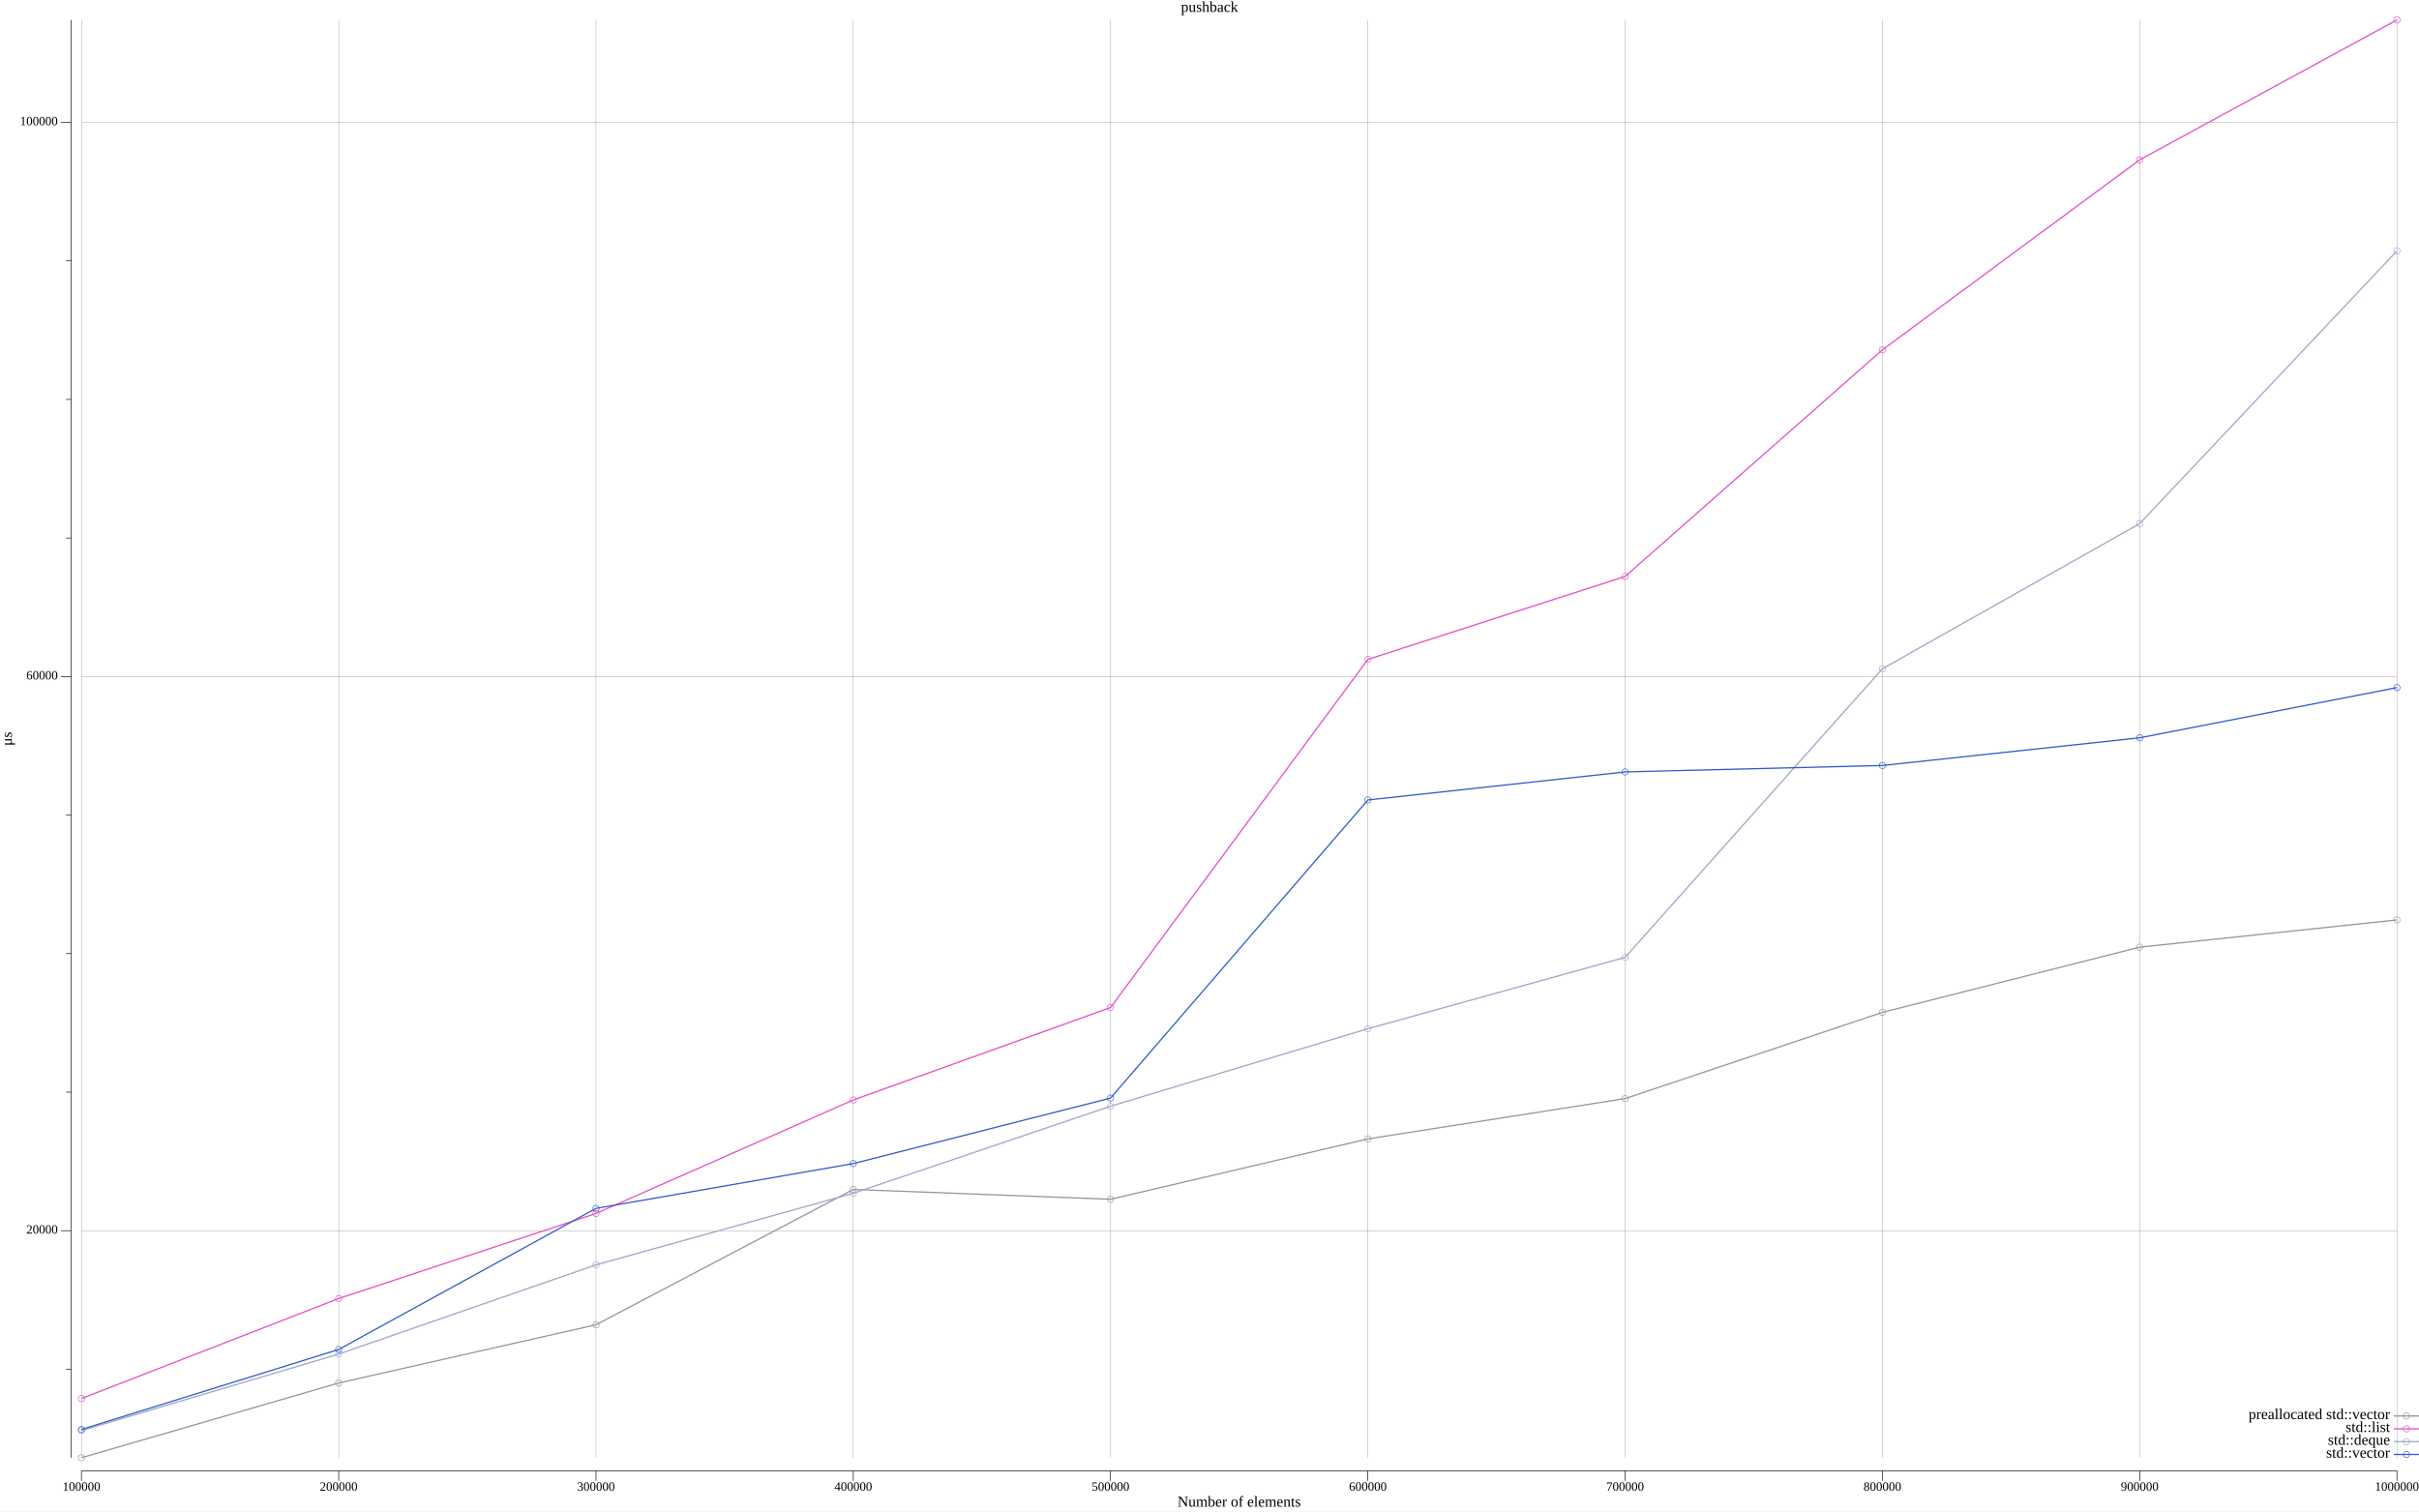
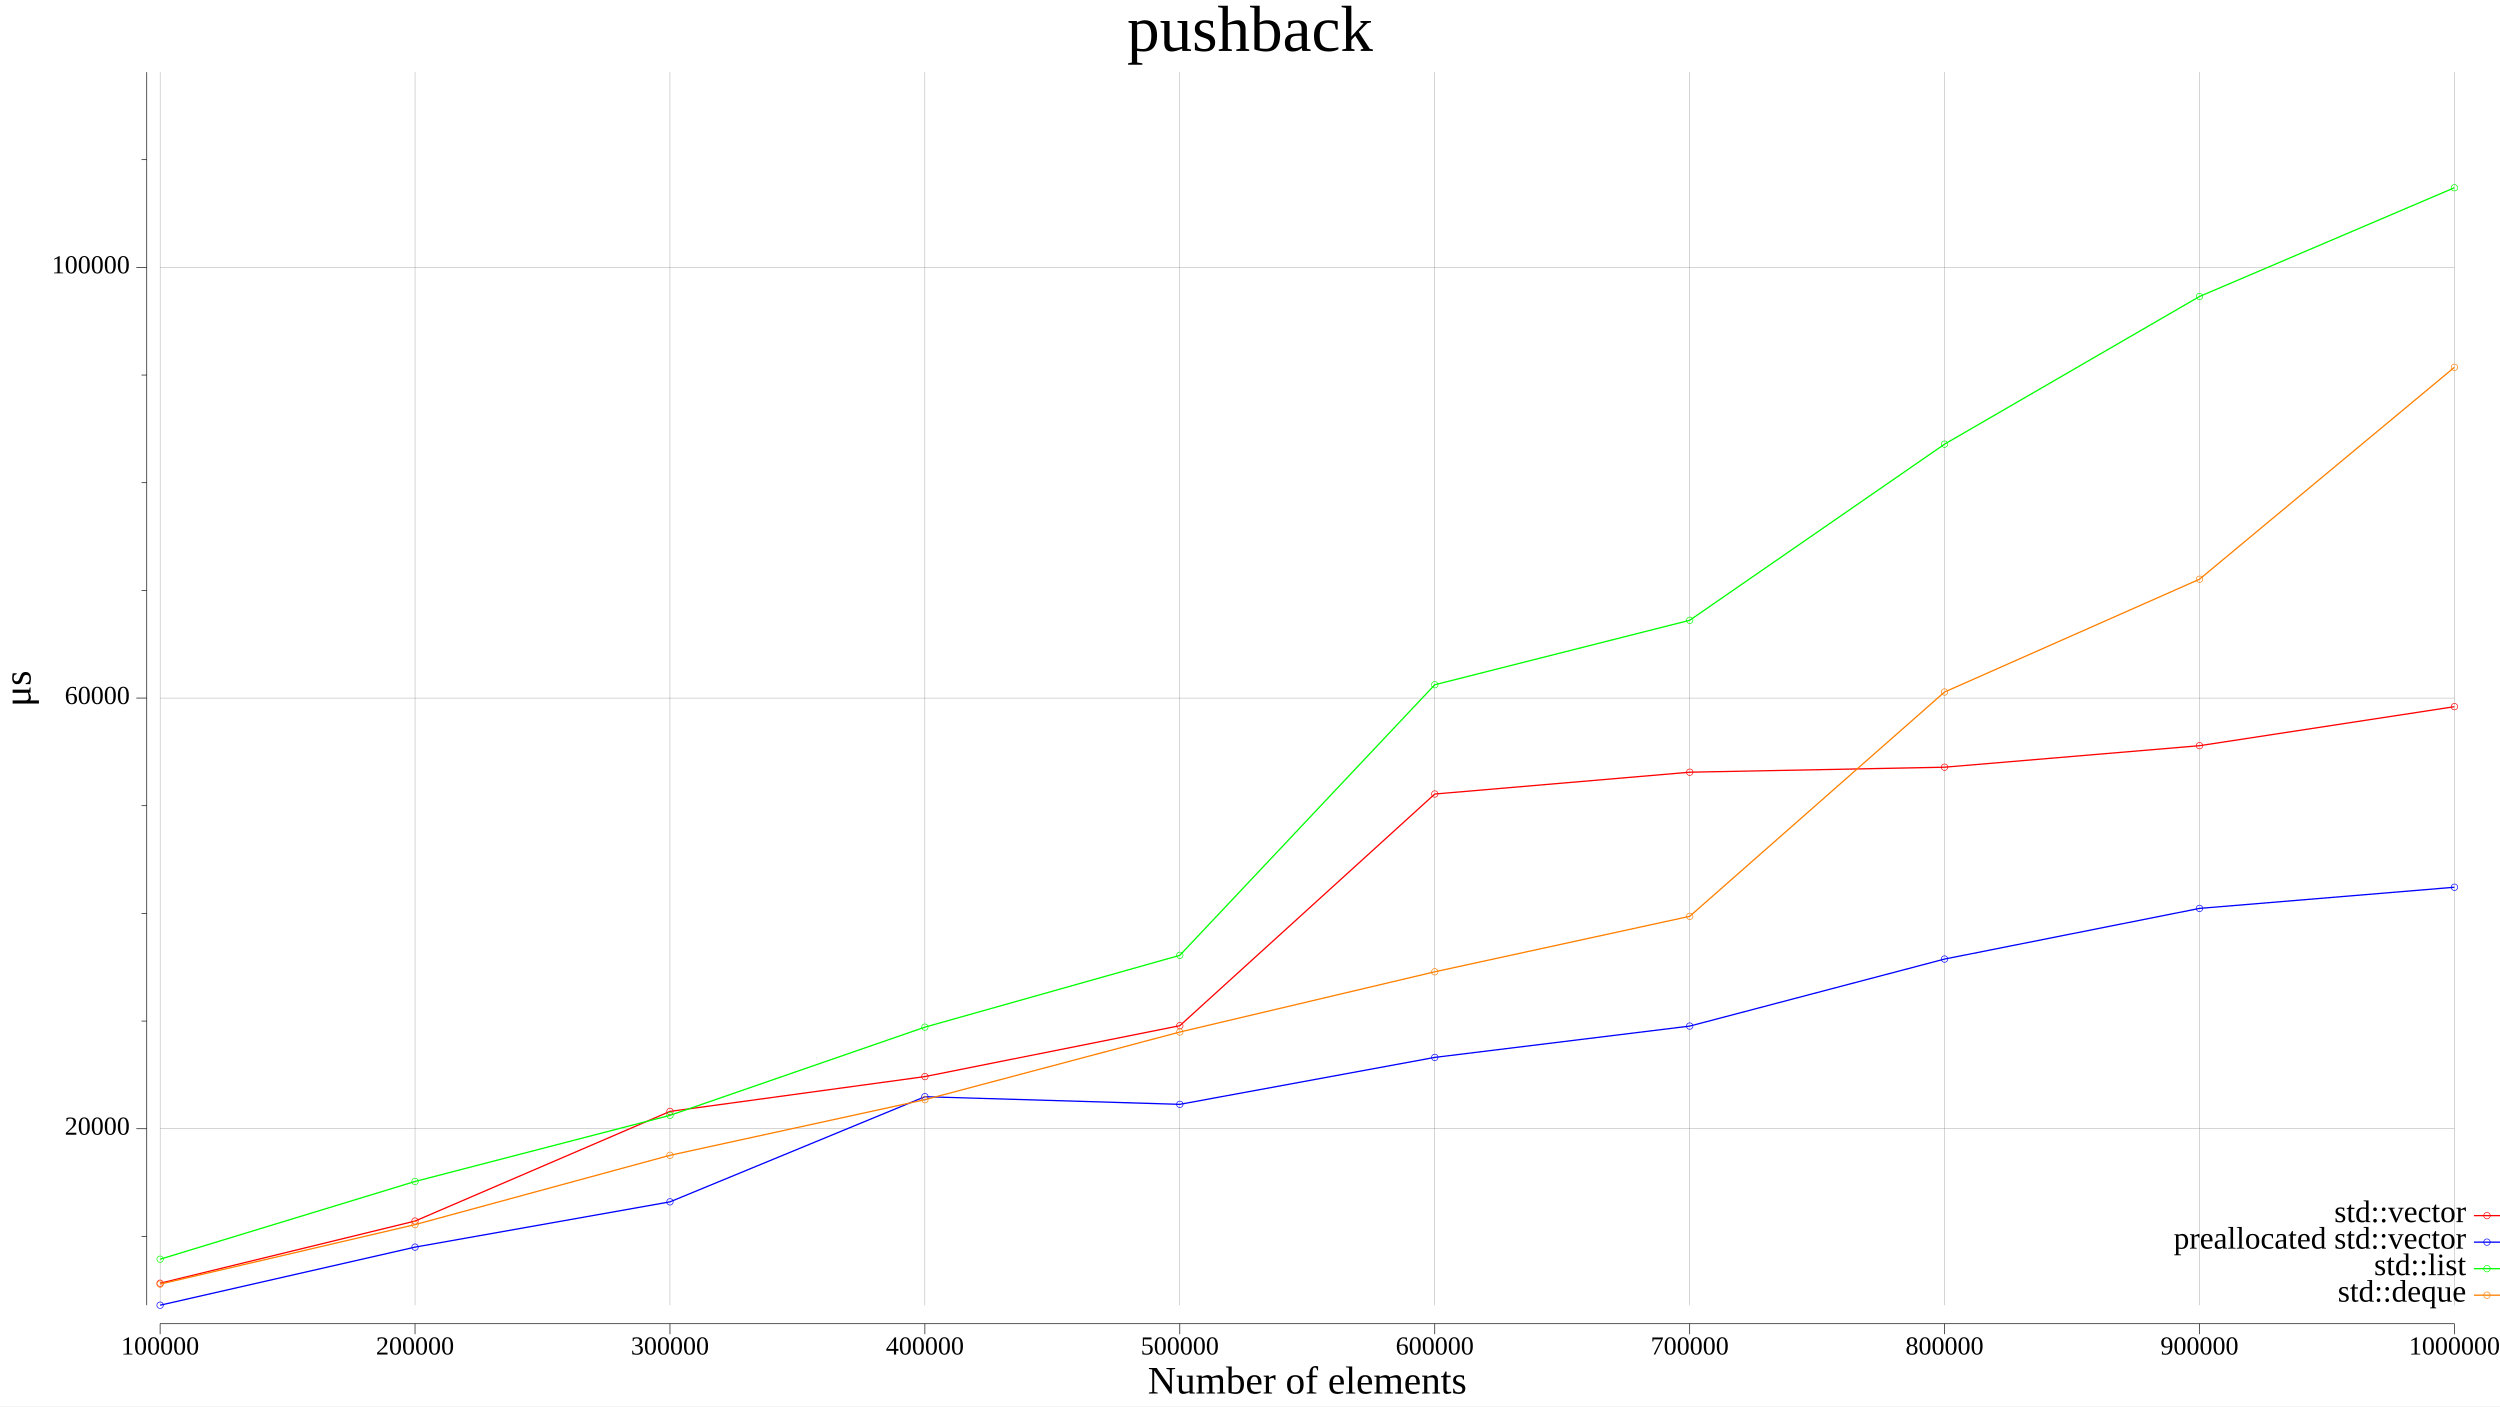
- <svg xmlns="http://www.w3.org/2000/svg" width="1920pt" height="1200pt" viewBox="0 0 1920 1200">
-   <g transform="scale(1, -1) translate(0, -1200)">
-     <path d="M0,0L1920,0L1920,1200L0,1200Z" style="fill:#FFFFFF" />
-     <text x="937.34" y="-1190.6" transform="scale(1, -1)" style="font-family:Liberation Serif;font-variant:normal;font-weight:normal;font-style:normal;font-size:12px">pushback</text>
-     <text x="934.58" y="-3.902" transform="scale(1, -1)" style="font-family:Liberation Serif;font-variant:normal;font-weight:normal;font-style:normal;font-size:12px">Number of elements</text>
-     <text x="49.635" y="-16.541" transform="scale(1, -1)" style="font-family:Liberation Serif;font-variant:normal;font-weight:normal;font-style:normal;font-size:10px">100000</text>
-     <text x="253.84" y="-16.541" transform="scale(1, -1)" style="font-family:Liberation Serif;font-variant:normal;font-weight:normal;font-style:normal;font-size:10px">200000</text>
-     <text x="458.05" y="-16.541" transform="scale(1, -1)" style="font-family:Liberation Serif;font-variant:normal;font-weight:normal;font-style:normal;font-size:10px">300000</text>
-     <text x="662.26" y="-16.541" transform="scale(1, -1)" style="font-family:Liberation Serif;font-variant:normal;font-weight:normal;font-style:normal;font-size:10px">400000</text>
-     <text x="866.46" y="-16.541" transform="scale(1, -1)" style="font-family:Liberation Serif;font-variant:normal;font-weight:normal;font-style:normal;font-size:10px">500000</text>
-     <text x="1070.7" y="-16.541" transform="scale(1, -1)" style="font-family:Liberation Serif;font-variant:normal;font-weight:normal;font-style:normal;font-size:10px">600000</text>
-     <text x="1274.9" y="-16.541" transform="scale(1, -1)" style="font-family:Liberation Serif;font-variant:normal;font-weight:normal;font-style:normal;font-size:10px">700000</text>
-     <text x="1479.1" y="-16.541" transform="scale(1, -1)" style="font-family:Liberation Serif;font-variant:normal;font-weight:normal;font-style:normal;font-size:10px">800000</text>
-     <text x="1683.3" y="-16.541" transform="scale(1, -1)" style="font-family:Liberation Serif;font-variant:normal;font-weight:normal;font-style:normal;font-size:10px">900000</text>
-     <text x="1885" y="-16.541" transform="scale(1, -1)" style="font-family:Liberation Serif;font-variant:normal;font-weight:normal;font-style:normal;font-size:10px">1000000</text>
-     <path d="M64.635,24.363L64.635,32.363" style="fill:none;stroke:#000000;stroke-width:0.5" />
-     <path d="M268.84,24.363L268.84,32.363" style="fill:none;stroke:#000000;stroke-width:0.5" />
-     <path d="M473.05,24.363L473.05,32.363" style="fill:none;stroke:#000000;stroke-width:0.5" />
-     <path d="M677.26,24.363L677.26,32.363" style="fill:none;stroke:#000000;stroke-width:0.5" />
-     <path d="M881.46,24.363L881.46,32.363" style="fill:none;stroke:#000000;stroke-width:0.5" />
-     <path d="M1085.7,24.363L1085.7,32.363" style="fill:none;stroke:#000000;stroke-width:0.5" />
-     <path d="M1289.9,24.363L1289.9,32.363" style="fill:none;stroke:#000000;stroke-width:0.5" />
-     <path d="M1494.1,24.363L1494.1,32.363" style="fill:none;stroke:#000000;stroke-width:0.5" />
-     <path d="M1698.3,24.363L1698.3,32.363" style="fill:none;stroke:#000000;stroke-width:0.5" />
-     <path d="M1902.5,24.363L1902.5,32.363" style="fill:none;stroke:#000000;stroke-width:0.5" />
-     <path d="M64.635,32.363L1902.5,32.363" style="fill:none;stroke:#000000;stroke-width:0.5" />
+ <svg xmlns="http://www.w3.org/2000/svg" width="1920pt" height="1080pt" viewBox="0 0 1920 1080">
+   <g transform="scale(1, -1) translate(0, -1080)">
+     <path d="M0,0L1920,0L1920,1080L0,1080Z" style="fill:#FFFFFF" />
+     <text x="865.58" y="-1040.9" transform="scale(1, -1)" style="font-family:Liberation Serif;font-variant:normal;font-weight:normal;font-style:normal;font-size:50px">pushback</text>
+     <text x="881.52" y="-9.756" transform="scale(1, -1)" style="font-family:Liberation Serif;font-variant:normal;font-weight:normal;font-style:normal;font-size:30px">Number of elements</text>
+     <text x="92.962" y="-39.727" transform="scale(1, -1)" style="font-family:Liberation Serif;font-variant:normal;font-weight:normal;font-style:normal;font-size:20px">100000</text>
+     <text x="288.74" y="-39.727" transform="scale(1, -1)" style="font-family:Liberation Serif;font-variant:normal;font-weight:normal;font-style:normal;font-size:20px">200000</text>
+     <text x="484.53" y="-39.727" transform="scale(1, -1)" style="font-family:Liberation Serif;font-variant:normal;font-weight:normal;font-style:normal;font-size:20px">300000</text>
+     <text x="680.31" y="-39.727" transform="scale(1, -1)" style="font-family:Liberation Serif;font-variant:normal;font-weight:normal;font-style:normal;font-size:20px">400000</text>
+     <text x="876.09" y="-39.727" transform="scale(1, -1)" style="font-family:Liberation Serif;font-variant:normal;font-weight:normal;font-style:normal;font-size:20px">500000</text>
+     <text x="1071.9" y="-39.727" transform="scale(1, -1)" style="font-family:Liberation Serif;font-variant:normal;font-weight:normal;font-style:normal;font-size:20px">600000</text>
+     <text x="1267.7" y="-39.727" transform="scale(1, -1)" style="font-family:Liberation Serif;font-variant:normal;font-weight:normal;font-style:normal;font-size:20px">700000</text>
+     <text x="1463.4" y="-39.727" transform="scale(1, -1)" style="font-family:Liberation Serif;font-variant:normal;font-weight:normal;font-style:normal;font-size:20px">800000</text>
+     <text x="1659.2" y="-39.727" transform="scale(1, -1)" style="font-family:Liberation Serif;font-variant:normal;font-weight:normal;font-style:normal;font-size:20px">900000</text>
+     <text x="1850" y="-39.727" transform="scale(1, -1)" style="font-family:Liberation Serif;font-variant:normal;font-weight:normal;font-style:normal;font-size:20px">1000000</text>
+     <path d="M122.96,55.371L122.96,63.371" style="fill:none;stroke:#000000;stroke-width:0.5" />
+     <path d="M318.74,55.371L318.74,63.371" style="fill:none;stroke:#000000;stroke-width:0.5" />
+     <path d="M514.53,55.371L514.53,63.371" style="fill:none;stroke:#000000;stroke-width:0.5" />
+     <path d="M710.31,55.371L710.31,63.371" style="fill:none;stroke:#000000;stroke-width:0.5" />
+     <path d="M906.09,55.371L906.09,63.371" style="fill:none;stroke:#000000;stroke-width:0.5" />
+     <path d="M1101.9,55.371L1101.9,63.371" style="fill:none;stroke:#000000;stroke-width:0.5" />
+     <path d="M1297.7,55.371L1297.7,63.371" style="fill:none;stroke:#000000;stroke-width:0.5" />
+     <path d="M1493.4,55.371L1493.4,63.371" style="fill:none;stroke:#000000;stroke-width:0.5" />
+     <path d="M1689.2,55.371L1689.2,63.371" style="fill:none;stroke:#000000;stroke-width:0.5" />
+     <path d="M1885,55.371L1885,63.371" style="fill:none;stroke:#000000;stroke-width:0.5" />
+     <path d="M122.96,63.371L1885,63.371" style="fill:none;stroke:#000000;stroke-width:0.5" />
    <g transform="rotate(90)">
-       <text x="607.91" y="9.387" transform="scale(1, -1)" style="font-family:Liberation Serif;font-variant:normal;font-weight:normal;font-style:normal;font-size:12px">μs</text>
+       <text x="537.24" y="23.467" transform="scale(1, -1)" style="font-family:Liberation Serif;font-variant:normal;font-weight:normal;font-style:normal;font-size:30px">μs</text>
    </g>
-     <text x="20.885" y="-220.67" transform="scale(1, -1)" style="font-family:Liberation Serif;font-variant:normal;font-weight:normal;font-style:normal;font-size:10px">20000</text>
-     <text x="20.885" y="-660.62" transform="scale(1, -1)" style="font-family:Liberation Serif;font-variant:normal;font-weight:normal;font-style:normal;font-size:10px">60000</text>
-     <text x="15.885" y="-1100.6" transform="scale(1, -1)" style="font-family:Liberation Serif;font-variant:normal;font-weight:normal;font-style:normal;font-size:10px">100000</text>
-     <path d="M48.385,222.96L56.385,222.96" style="fill:none;stroke:#000000;stroke-width:0.5" />
-     <path d="M48.385,662.9L56.385,662.9" style="fill:none;stroke:#000000;stroke-width:0.5" />
-     <path d="M48.385,1102.9L56.385,1102.9" style="fill:none;stroke:#000000;stroke-width:0.5" />
-     <path d="M52.385,112.97L56.385,112.97" style="fill:none;stroke:#000000;stroke-width:0.5" />
-     <path d="M52.385,332.94L56.385,332.94" style="fill:none;stroke:#000000;stroke-width:0.5" />
-     <path d="M52.385,442.93L56.385,442.93" style="fill:none;stroke:#000000;stroke-width:0.5" />
-     <path d="M52.385,552.92L56.385,552.92" style="fill:none;stroke:#000000;stroke-width:0.5" />
-     <path d="M52.385,772.89L56.385,772.89" style="fill:none;stroke:#000000;stroke-width:0.5" />
-     <path d="M52.385,882.88L56.385,882.88" style="fill:none;stroke:#000000;stroke-width:0.5" />
-     <path d="M52.385,992.87L56.385,992.87" style="fill:none;stroke:#000000;stroke-width:0.5" />
-     <path d="M56.385,42.709L56.385,1184.2" style="fill:none;stroke:#000000;stroke-width:0.5" />
-     <path d="M64.635,42.709L64.635,1184.2" style="fill:none;stroke:#808080;stroke-width:0.25" />
-     <path d="M268.84,42.709L268.84,1184.2" style="fill:none;stroke:#808080;stroke-width:0.25" />
-     <path d="M473.05,42.709L473.05,1184.2" style="fill:none;stroke:#808080;stroke-width:0.25" />
-     <path d="M677.26,42.709L677.26,1184.2" style="fill:none;stroke:#808080;stroke-width:0.25" />
-     <path d="M881.46,42.709L881.46,1184.2" style="fill:none;stroke:#808080;stroke-width:0.25" />
-     <path d="M1085.7,42.709L1085.7,1184.2" style="fill:none;stroke:#808080;stroke-width:0.25" />
-     <path d="M1289.9,42.709L1289.9,1184.2" style="fill:none;stroke:#808080;stroke-width:0.25" />
-     <path d="M1494.1,42.709L1494.1,1184.2" style="fill:none;stroke:#808080;stroke-width:0.25" />
-     <path d="M1698.3,42.709L1698.3,1184.2" style="fill:none;stroke:#808080;stroke-width:0.25" />
-     <path d="M1902.5,42.709L1902.5,1184.2" style="fill:none;stroke:#808080;stroke-width:0.25" />
-     <path d="M64.635,222.96L1902.5,222.96" style="fill:none;stroke:#808080;stroke-width:0.25" />
-     <path d="M64.635,662.9L1902.5,662.9" style="fill:none;stroke:#808080;stroke-width:0.25" />
-     <path d="M64.635,1102.9L1902.5,1102.9" style="fill:none;stroke:#808080;stroke-width:0.25" />
-     <path d="M64.635,42.709L268.84,102.04L473.05,148.27L677.26,255.69L881.46,247.89L1085.7,295.83L1289.9,327.83L1494.1,396.28L1698.3,448.04L1902.5,469.67" style="fill:none;stroke:#9F90A3" />
-     <path d="M67.135,42.709A2.5,2.5 0 1 1 62.135,42.709A2.5,2.5 0 1 1 67.135,42.709Z" style="fill:none;stroke:#9F90A3;stroke-width:0.5" />
-     <path d="M271.34,102.04A2.5,2.5 0 1 1 266.34,102.04A2.5,2.5 0 1 1 271.34,102.04Z" style="fill:none;stroke:#9F90A3;stroke-width:0.5" />
-     <path d="M475.55,148.27A2.5,2.5 0 1 1 470.55,148.27A2.5,2.5 0 1 1 475.55,148.27Z" style="fill:none;stroke:#9F90A3;stroke-width:0.5" />
-     <path d="M679.76,255.69A2.5,2.5 0 1 1 674.76,255.69A2.5,2.5 0 1 1 679.76,255.69Z" style="fill:none;stroke:#9F90A3;stroke-width:0.5" />
-     <path d="M883.96,247.89A2.5,2.5 0 1 1 878.96,247.89A2.5,2.5 0 1 1 883.96,247.89Z" style="fill:none;stroke:#9F90A3;stroke-width:0.5" />
-     <path d="M1088.2,295.83A2.5,2.5 0 1 1 1083.2,295.83A2.5,2.5 0 1 1 1088.2,295.83Z" style="fill:none;stroke:#9F90A3;stroke-width:0.5" />
-     <path d="M1292.4,327.83A2.5,2.5 0 1 1 1287.4,327.83A2.5,2.5 0 1 1 1292.4,327.83Z" style="fill:none;stroke:#9F90A3;stroke-width:0.5" />
-     <path d="M1496.6,396.28A2.5,2.5 0 1 1 1491.6,396.28A2.5,2.5 0 1 1 1496.6,396.28Z" style="fill:none;stroke:#9F90A3;stroke-width:0.5" />
-     <path d="M1700.8,448.04A2.5,2.5 0 1 1 1695.8,448.04A2.5,2.5 0 1 1 1700.8,448.04Z" style="fill:none;stroke:#9F90A3;stroke-width:0.5" />
-     <path d="M1905,469.67A2.5,2.5 0 1 1 1900,469.67A2.5,2.5 0 1 1 1905,469.67Z" style="fill:none;stroke:#9F90A3;stroke-width:0.5" />
-     <path d="M64.635,89.685L268.84,169.1L473.05,236.64L677.26,326.74L881.46,400.1L1085.7,676.51L1289.9,742.36L1494.1,922.27L1698.3,1073.1L1902.5,1184.2" style="fill:none;stroke:#E250C4" />
-     <path d="M67.135,89.685A2.5,2.5 0 1 1 62.135,89.685A2.5,2.5 0 1 1 67.135,89.685Z" style="fill:none;stroke:#E250C4;stroke-width:0.5" />
-     <path d="M271.34,169.1A2.5,2.5 0 1 1 266.34,169.1A2.5,2.5 0 1 1 271.34,169.1Z" style="fill:none;stroke:#E250C4;stroke-width:0.5" />
-     <path d="M475.55,236.64A2.5,2.5 0 1 1 470.55,236.64A2.5,2.5 0 1 1 475.55,236.64Z" style="fill:none;stroke:#E250C4;stroke-width:0.5" />
-     <path d="M679.76,326.74A2.5,2.5 0 1 1 674.76,326.74A2.5,2.5 0 1 1 679.76,326.74Z" style="fill:none;stroke:#E250C4;stroke-width:0.5" />
-     <path d="M883.96,400.1A2.5,2.5 0 1 1 878.96,400.1A2.5,2.5 0 1 1 883.96,400.1Z" style="fill:none;stroke:#E250C4;stroke-width:0.5" />
-     <path d="M1088.2,676.51A2.5,2.5 0 1 1 1083.2,676.51A2.5,2.5 0 1 1 1088.2,676.51Z" style="fill:none;stroke:#E250C4;stroke-width:0.5" />
-     <path d="M1292.4,742.36A2.5,2.5 0 1 1 1287.4,742.36A2.5,2.5 0 1 1 1292.4,742.36Z" style="fill:none;stroke:#E250C4;stroke-width:0.5" />
-     <path d="M1496.6,922.27A2.5,2.5 0 1 1 1491.6,922.27A2.5,2.5 0 1 1 1496.6,922.27Z" style="fill:none;stroke:#E250C4;stroke-width:0.5" />
-     <path d="M1700.8,1073.1A2.5,2.5 0 1 1 1695.8,1073.1A2.5,2.5 0 1 1 1700.8,1073.1Z" style="fill:none;stroke:#E250C4;stroke-width:0.5" />
-     <path d="M1905,1184.2A2.5,2.5 0 1 1 1900,1184.2A2.5,2.5 0 1 1 1905,1184.2Z" style="fill:none;stroke:#E250C4;stroke-width:0.5" />
-     <path d="M64.635,64.222L268.84,125.03L473.05,195.83L677.26,252.65L881.46,321.77L1085.7,383.3L1289.9,439.97L1494.1,669.07L1698.3,784.29L1902.5,1000.8" style="fill:none;stroke:#9DA7C6" />
-     <path d="M67.135,64.222A2.5,2.5 0 1 1 62.135,64.222A2.5,2.5 0 1 1 67.135,64.222Z" style="fill:none;stroke:#9DA7C6;stroke-width:0.5" />
-     <path d="M271.34,125.03A2.5,2.5 0 1 1 266.34,125.03A2.5,2.5 0 1 1 271.34,125.03Z" style="fill:none;stroke:#9DA7C6;stroke-width:0.5" />
-     <path d="M475.55,195.83A2.5,2.5 0 1 1 470.55,195.83A2.5,2.5 0 1 1 475.55,195.83Z" style="fill:none;stroke:#9DA7C6;stroke-width:0.5" />
-     <path d="M679.76,252.65A2.5,2.5 0 1 1 674.76,252.65A2.5,2.5 0 1 1 679.76,252.65Z" style="fill:none;stroke:#9DA7C6;stroke-width:0.5" />
-     <path d="M883.96,321.77A2.5,2.5 0 1 1 878.96,321.77A2.5,2.5 0 1 1 883.96,321.77Z" style="fill:none;stroke:#9DA7C6;stroke-width:0.5" />
-     <path d="M1088.2,383.3A2.5,2.5 0 1 1 1083.2,383.3A2.5,2.5 0 1 1 1088.2,383.3Z" style="fill:none;stroke:#9DA7C6;stroke-width:0.5" />
-     <path d="M1292.4,439.97A2.5,2.5 0 1 1 1287.4,439.97A2.5,2.5 0 1 1 1292.4,439.97Z" style="fill:none;stroke:#9DA7C6;stroke-width:0.5" />
-     <path d="M1496.6,669.07A2.5,2.5 0 1 1 1491.6,669.07A2.5,2.5 0 1 1 1496.6,669.07Z" style="fill:none;stroke:#9DA7C6;stroke-width:0.5" />
-     <path d="M1700.8,784.29A2.5,2.5 0 1 1 1695.8,784.29A2.5,2.5 0 1 1 1700.8,784.29Z" style="fill:none;stroke:#9DA7C6;stroke-width:0.5" />
-     <path d="M1905,1000.8A2.5,2.5 0 1 1 1900,1000.8A2.5,2.5 0 1 1 1905,1000.8Z" style="fill:none;stroke:#9DA7C6;stroke-width:0.5" />
-     <path d="M64.635,65.146L268.84,128.65L473.05,240.66L677.26,276.23L881.46,328.22L1085.7,564.9L1289.9,587.17L1494.1,592.28L1698.3,614.25L1902.5,654.12" style="fill:none;stroke:#305DC5" />
-     <path d="M67.135,65.146A2.5,2.5 0 1 1 62.135,65.146A2.5,2.5 0 1 1 67.135,65.146Z" style="fill:none;stroke:#305DC5;stroke-width:0.5" />
-     <path d="M271.34,128.65A2.5,2.5 0 1 1 266.34,128.65A2.5,2.5 0 1 1 271.34,128.65Z" style="fill:none;stroke:#305DC5;stroke-width:0.5" />
-     <path d="M475.55,240.66A2.5,2.5 0 1 1 470.55,240.66A2.5,2.5 0 1 1 475.55,240.66Z" style="fill:none;stroke:#305DC5;stroke-width:0.5" />
-     <path d="M679.76,276.23A2.5,2.5 0 1 1 674.76,276.23A2.5,2.5 0 1 1 679.76,276.23Z" style="fill:none;stroke:#305DC5;stroke-width:0.5" />
-     <path d="M883.96,328.22A2.5,2.5 0 1 1 878.96,328.22A2.5,2.5 0 1 1 883.96,328.22Z" style="fill:none;stroke:#305DC5;stroke-width:0.5" />
-     <path d="M1088.2,564.9A2.5,2.5 0 1 1 1083.2,564.9A2.5,2.5 0 1 1 1088.2,564.9Z" style="fill:none;stroke:#305DC5;stroke-width:0.5" />
-     <path d="M1292.4,587.17A2.5,2.5 0 1 1 1287.4,587.17A2.5,2.5 0 1 1 1292.4,587.17Z" style="fill:none;stroke:#305DC5;stroke-width:0.5" />
-     <path d="M1496.6,592.28A2.5,2.5 0 1 1 1491.6,592.28A2.5,2.5 0 1 1 1496.6,592.28Z" style="fill:none;stroke:#305DC5;stroke-width:0.5" />
-     <path d="M1700.8,614.25A2.5,2.5 0 1 1 1695.8,614.25A2.5,2.5 0 1 1 1700.8,614.25Z" style="fill:none;stroke:#305DC5;stroke-width:0.5" />
-     <path d="M1905,654.12A2.5,2.5 0 1 1 1900,654.12A2.5,2.5 0 1 1 1905,654.12Z" style="fill:none;stroke:#305DC5;stroke-width:0.5" />
-     <path d="M1900,75.852L1920,75.852" style="fill:none;stroke:#9F90A3" />
-     <path d="M1912.5,75.852A2.5,2.5 0 1 1 1907.5,75.852A2.5,2.5 0 1 1 1912.5,75.852Z" style="fill:none;stroke:#9F90A3;stroke-width:0.5" />
-     <text x="1784.7" y="-73.364" transform="scale(1, -1)" style="font-family:Liberation Serif;font-variant:normal;font-weight:normal;font-style:normal;font-size:12px">preallocated std::vector</text>
-     <path d="M1900,65.668L1920,65.668" style="fill:none;stroke:#E250C4" />
-     <path d="M1912.5,65.668A2.5,2.5 0 1 1 1907.5,65.668A2.5,2.5 0 1 1 1912.5,65.668Z" style="fill:none;stroke:#E250C4;stroke-width:0.5" />
-     <text x="1861.7" y="-63.181" transform="scale(1, -1)" style="font-family:Liberation Serif;font-variant:normal;font-weight:normal;font-style:normal;font-size:12px">std::list</text>
-     <path d="M1900,55.484L1920,55.484" style="fill:none;stroke:#9DA7C6" />
-     <path d="M1912.5,55.484A2.5,2.5 0 1 1 1907.5,55.484A2.5,2.5 0 1 1 1912.5,55.484Z" style="fill:none;stroke:#9DA7C6;stroke-width:0.5" />
-     <text x="1847.7" y="-52.997" transform="scale(1, -1)" style="font-family:Liberation Serif;font-variant:normal;font-weight:normal;font-style:normal;font-size:12px">std::deque</text>
-     <path d="M1900,45.301L1920,45.301" style="fill:none;stroke:#305DC5" />
-     <path d="M1912.5,45.301A2.5,2.5 0 1 1 1907.5,45.301A2.5,2.5 0 1 1 1912.5,45.301Z" style="fill:none;stroke:#305DC5;stroke-width:0.5" />
-     <text x="1846.3" y="-42.813" transform="scale(1, -1)" style="font-family:Liberation Serif;font-variant:normal;font-weight:normal;font-style:normal;font-size:12px">std::vector</text>
+     <text x="49.712" y="-208.55" transform="scale(1, -1)" style="font-family:Liberation Serif;font-variant:normal;font-weight:normal;font-style:normal;font-size:20px">20000</text>
+     <text x="49.712" y="-539.32" transform="scale(1, -1)" style="font-family:Liberation Serif;font-variant:normal;font-weight:normal;font-style:normal;font-size:20px">60000</text>
+     <text x="39.712" y="-870.08" transform="scale(1, -1)" style="font-family:Liberation Serif;font-variant:normal;font-weight:normal;font-style:normal;font-size:20px">100000</text>
+     <path d="M104.71,213.12L112.71,213.12" style="fill:none;stroke:#000000;stroke-width:0.5" />
+     <path d="M104.71,543.89L112.71,543.89" style="fill:none;stroke:#000000;stroke-width:0.5" />
+     <path d="M104.71,874.65L112.71,874.65" style="fill:none;stroke:#000000;stroke-width:0.5" />
+     <path d="M108.71,130.43L112.71,130.43" style="fill:none;stroke:#000000;stroke-width:0.5" />
+     <path d="M108.71,295.82L112.71,295.82" style="fill:none;stroke:#000000;stroke-width:0.5" />
+     <path d="M108.71,378.51L112.71,378.51" style="fill:none;stroke:#000000;stroke-width:0.5" />
+     <path d="M108.71,461.2L112.71,461.2" style="fill:none;stroke:#000000;stroke-width:0.5" />
+     <path d="M108.71,626.58L112.71,626.58" style="fill:none;stroke:#000000;stroke-width:0.5" />
+     <path d="M108.71,709.27L112.71,709.27" style="fill:none;stroke:#000000;stroke-width:0.5" />
+     <path d="M108.71,791.96L112.71,791.96" style="fill:none;stroke:#000000;stroke-width:0.5" />
+     <path d="M108.71,957.35L112.71,957.35" style="fill:none;stroke:#000000;stroke-width:0.5" />
+     <path d="M112.71,77.61L112.71,1024.6" style="fill:none;stroke:#000000;stroke-width:0.5" />
+     <path d="M122.96,77.61L122.96,1024.6" style="fill:none;stroke:#808080;stroke-width:0.25" />
+     <path d="M318.74,77.61L318.74,1024.6" style="fill:none;stroke:#808080;stroke-width:0.25" />
+     <path d="M514.53,77.61L514.53,1024.6" style="fill:none;stroke:#808080;stroke-width:0.25" />
+     <path d="M710.31,77.61L710.31,1024.6" style="fill:none;stroke:#808080;stroke-width:0.25" />
+     <path d="M906.09,77.61L906.09,1024.6" style="fill:none;stroke:#808080;stroke-width:0.25" />
+     <path d="M1101.9,77.61L1101.9,1024.6" style="fill:none;stroke:#808080;stroke-width:0.25" />
+     <path d="M1297.7,77.61L1297.7,1024.6" style="fill:none;stroke:#808080;stroke-width:0.25" />
+     <path d="M1493.4,77.61L1493.4,1024.6" style="fill:none;stroke:#808080;stroke-width:0.25" />
+     <path d="M1689.2,77.61L1689.2,1024.6" style="fill:none;stroke:#808080;stroke-width:0.25" />
+     <path d="M1885,77.61L1885,1024.6" style="fill:none;stroke:#808080;stroke-width:0.25" />
+     <path d="M122.96,213.12L1885,213.12" style="fill:none;stroke:#808080;stroke-width:0.25" />
+     <path d="M122.96,543.89L1885,543.89" style="fill:none;stroke:#808080;stroke-width:0.25" />
+     <path d="M122.96,874.65L1885,874.65" style="fill:none;stroke:#808080;stroke-width:0.25" />
+     <path d="M122.96,94.479L318.74,142.23L514.53,226.44L710.31,253.18L906.09,292.27L1101.9,470.2L1297.7,486.95L1493.4,490.79L1689.2,507.31L1885,537.28" style="fill:none;stroke:#FF0000" />
+     <path d="M125.46,94.479A2.5,2.5 0 1 1 120.46,94.479A2.5,2.5 0 1 1 125.46,94.479Z" style="fill:none;stroke:#FF0000;stroke-width:0.5" />
+     <path d="M321.24,142.23A2.5,2.5 0 1 1 316.24,142.23A2.5,2.5 0 1 1 321.24,142.23Z" style="fill:none;stroke:#FF0000;stroke-width:0.5" />
+     <path d="M517.03,226.44A2.5,2.5 0 1 1 512.03,226.44A2.5,2.5 0 1 1 517.03,226.44Z" style="fill:none;stroke:#FF0000;stroke-width:0.5" />
+     <path d="M712.81,253.18A2.5,2.5 0 1 1 707.81,253.18A2.5,2.5 0 1 1 712.81,253.18Z" style="fill:none;stroke:#FF0000;stroke-width:0.5" />
+     <path d="M908.59,292.27A2.5,2.5 0 1 1 903.59,292.27A2.5,2.5 0 1 1 908.59,292.27Z" style="fill:none;stroke:#FF0000;stroke-width:0.5" />
+     <path d="M1104.4,470.2A2.5,2.5 0 1 1 1099.4,470.2A2.5,2.5 0 1 1 1104.4,470.2Z" style="fill:none;stroke:#FF0000;stroke-width:0.5" />
+     <path d="M1300.2,486.95A2.5,2.5 0 1 1 1295.2,486.95A2.5,2.5 0 1 1 1300.2,486.95Z" style="fill:none;stroke:#FF0000;stroke-width:0.5" />
+     <path d="M1495.9,490.79A2.5,2.5 0 1 1 1490.9,490.79A2.5,2.5 0 1 1 1495.9,490.79Z" style="fill:none;stroke:#FF0000;stroke-width:0.5" />
+     <path d="M1691.7,507.31A2.5,2.5 0 1 1 1686.7,507.31A2.5,2.5 0 1 1 1691.7,507.31Z" style="fill:none;stroke:#FF0000;stroke-width:0.5" />
+     <path d="M1887.5,537.28A2.5,2.5 0 1 1 1882.5,537.28A2.5,2.5 0 1 1 1887.5,537.28Z" style="fill:none;stroke:#FF0000;stroke-width:0.5" />
+     <path d="M122.96,77.61L318.74,122.21L514.53,156.98L710.31,237.73L906.09,231.87L1101.9,267.92L1297.7,291.97L1493.4,343.44L1689.2,382.35L1885,398.61" style="fill:none;stroke:#0000FF" />
+     <path d="M125.46,77.61A2.5,2.5 0 1 1 120.46,77.61A2.5,2.5 0 1 1 125.46,77.61Z" style="fill:none;stroke:#0000FF;stroke-width:0.5" />
+     <path d="M321.24,122.21A2.5,2.5 0 1 1 316.24,122.21A2.5,2.5 0 1 1 321.24,122.21Z" style="fill:none;stroke:#0000FF;stroke-width:0.5" />
+     <path d="M517.03,156.98A2.5,2.5 0 1 1 512.03,156.98A2.5,2.5 0 1 1 517.03,156.98Z" style="fill:none;stroke:#0000FF;stroke-width:0.5" />
+     <path d="M712.81,237.73A2.5,2.5 0 1 1 707.81,237.73A2.5,2.5 0 1 1 712.81,237.73Z" style="fill:none;stroke:#0000FF;stroke-width:0.5" />
+     <path d="M908.59,231.87A2.5,2.5 0 1 1 903.59,231.87A2.5,2.5 0 1 1 908.59,231.87Z" style="fill:none;stroke:#0000FF;stroke-width:0.5" />
+     <path d="M1104.4,267.92A2.5,2.5 0 1 1 1099.4,267.92A2.5,2.5 0 1 1 1104.4,267.92Z" style="fill:none;stroke:#0000FF;stroke-width:0.5" />
+     <path d="M1300.2,291.97A2.5,2.5 0 1 1 1295.2,291.97A2.5,2.5 0 1 1 1300.2,291.97Z" style="fill:none;stroke:#0000FF;stroke-width:0.5" />
+     <path d="M1495.9,343.44A2.5,2.5 0 1 1 1490.9,343.44A2.5,2.5 0 1 1 1495.9,343.44Z" style="fill:none;stroke:#0000FF;stroke-width:0.5" />
+     <path d="M1691.7,382.35A2.5,2.5 0 1 1 1686.7,382.35A2.5,2.5 0 1 1 1691.7,382.35Z" style="fill:none;stroke:#0000FF;stroke-width:0.5" />
+     <path d="M1887.5,398.61A2.5,2.5 0 1 1 1882.5,398.61A2.5,2.5 0 1 1 1887.5,398.61Z" style="fill:none;stroke:#0000FF;stroke-width:0.5" />
+     <path d="M122.96,112.93L318.74,172.63L514.53,223.41L710.31,291.15L906.09,346.31L1101.9,554.12L1297.7,603.63L1493.4,738.88L1689.2,852.29L1885,935.82" style="fill:none;stroke:#00FF00" />
+     <path d="M125.46,112.93A2.5,2.5 0 1 1 120.46,112.93A2.5,2.5 0 1 1 125.46,112.93Z" style="fill:none;stroke:#00FF00;stroke-width:0.5" />
+     <path d="M321.24,172.63A2.5,2.5 0 1 1 316.24,172.63A2.5,2.5 0 1 1 321.24,172.63Z" style="fill:none;stroke:#00FF00;stroke-width:0.5" />
+     <path d="M517.03,223.41A2.5,2.5 0 1 1 512.03,223.41A2.5,2.5 0 1 1 517.03,223.41Z" style="fill:none;stroke:#00FF00;stroke-width:0.5" />
+     <path d="M712.81,291.15A2.5,2.5 0 1 1 707.81,291.15A2.5,2.5 0 1 1 712.81,291.15Z" style="fill:none;stroke:#00FF00;stroke-width:0.5" />
+     <path d="M908.59,346.31A2.5,2.5 0 1 1 903.59,346.31A2.5,2.5 0 1 1 908.59,346.31Z" style="fill:none;stroke:#00FF00;stroke-width:0.5" />
+     <path d="M1104.4,554.12A2.5,2.5 0 1 1 1099.4,554.12A2.5,2.5 0 1 1 1104.4,554.12Z" style="fill:none;stroke:#00FF00;stroke-width:0.5" />
+     <path d="M1300.2,603.63A2.5,2.5 0 1 1 1295.2,603.63A2.5,2.5 0 1 1 1300.2,603.63Z" style="fill:none;stroke:#00FF00;stroke-width:0.5" />
+     <path d="M1495.9,738.88A2.5,2.5 0 1 1 1490.9,738.88A2.5,2.5 0 1 1 1495.9,738.88Z" style="fill:none;stroke:#00FF00;stroke-width:0.5" />
+     <path d="M1691.7,852.29A2.5,2.5 0 1 1 1686.7,852.29A2.5,2.5 0 1 1 1691.7,852.29Z" style="fill:none;stroke:#00FF00;stroke-width:0.5" />
+     <path d="M1887.5,935.82A2.5,2.5 0 1 1 1882.5,935.82A2.5,2.5 0 1 1 1887.5,935.82Z" style="fill:none;stroke:#00FF00;stroke-width:0.5" />
+     <path d="M122.96,93.785L318.74,139.5L514.53,192.73L710.31,235.45L906.09,287.41L1101.9,333.67L1297.7,376.28L1493.4,548.53L1689.2,635.15L1885,797.94" style="fill:none;stroke:#FF8000" />
+     <path d="M125.46,93.785A2.5,2.5 0 1 1 120.46,93.785A2.5,2.5 0 1 1 125.46,93.785Z" style="fill:none;stroke:#FF8000;stroke-width:0.5" />
+     <path d="M321.24,139.5A2.5,2.5 0 1 1 316.24,139.5A2.5,2.5 0 1 1 321.24,139.5Z" style="fill:none;stroke:#FF8000;stroke-width:0.5" />
+     <path d="M517.03,192.73A2.5,2.5 0 1 1 512.03,192.73A2.5,2.5 0 1 1 517.03,192.73Z" style="fill:none;stroke:#FF8000;stroke-width:0.5" />
+     <path d="M712.81,235.45A2.5,2.5 0 1 1 707.81,235.45A2.5,2.5 0 1 1 712.81,235.45Z" style="fill:none;stroke:#FF8000;stroke-width:0.5" />
+     <path d="M908.59,287.41A2.5,2.5 0 1 1 903.59,287.41A2.5,2.5 0 1 1 908.59,287.41Z" style="fill:none;stroke:#FF8000;stroke-width:0.5" />
+     <path d="M1104.4,333.67A2.5,2.5 0 1 1 1099.4,333.67A2.5,2.5 0 1 1 1104.4,333.67Z" style="fill:none;stroke:#FF8000;stroke-width:0.5" />
+     <path d="M1300.2,376.28A2.5,2.5 0 1 1 1295.2,376.28A2.5,2.5 0 1 1 1300.2,376.28Z" style="fill:none;stroke:#FF8000;stroke-width:0.5" />
+     <path d="M1495.9,548.53A2.5,2.5 0 1 1 1490.9,548.53A2.5,2.5 0 1 1 1495.9,548.53Z" style="fill:none;stroke:#FF8000;stroke-width:0.5" />
+     <path d="M1691.7,635.15A2.5,2.5 0 1 1 1686.7,635.15A2.5,2.5 0 1 1 1691.7,635.15Z" style="fill:none;stroke:#FF8000;stroke-width:0.5" />
+     <path d="M1887.5,797.94A2.5,2.5 0 1 1 1882.5,797.94A2.5,2.5 0 1 1 1887.5,797.94Z" style="fill:none;stroke:#FF8000;stroke-width:0.5" />
+     <path d="M1900,146.4L1920,146.4" style="fill:none;stroke:#FF0000" />
+     <path d="M1912.5,146.4A2.5,2.5 0 1 1 1907.5,146.4A2.5,2.5 0 1 1 1912.5,146.4Z" style="fill:none;stroke:#FF0000;stroke-width:0.5" />
+     <text x="1792.7" y="-141.42" transform="scale(1, -1)" style="font-family:Liberation Serif;font-variant:normal;font-weight:normal;font-style:normal;font-size:24px">std::vector</text>
+     <path d="M1900,126.03L1920,126.03" style="fill:none;stroke:#0000FF" />
+     <path d="M1912.5,126.03A2.5,2.5 0 1 1 1907.5,126.03A2.5,2.5 0 1 1 1912.5,126.03Z" style="fill:none;stroke:#0000FF;stroke-width:0.5" />
+     <text x="1669.4" y="-121.05" transform="scale(1, -1)" style="font-family:Liberation Serif;font-variant:normal;font-weight:normal;font-style:normal;font-size:24px">preallocated std::vector</text>
+     <path d="M1900,105.66L1920,105.66" style="fill:none;stroke:#00FF00" />
+     <path d="M1912.5,105.66A2.5,2.5 0 1 1 1907.5,105.66A2.5,2.5 0 1 1 1912.5,105.66Z" style="fill:none;stroke:#00FF00;stroke-width:0.5" />
+     <text x="1823.3" y="-100.69" transform="scale(1, -1)" style="font-family:Liberation Serif;font-variant:normal;font-weight:normal;font-style:normal;font-size:24px">std::list</text>
+     <path d="M1900,85.294L1920,85.294" style="fill:none;stroke:#FF8000" />
+     <path d="M1912.5,85.294A2.5,2.5 0 1 1 1907.5,85.294A2.5,2.5 0 1 1 1912.5,85.294Z" style="fill:none;stroke:#FF8000;stroke-width:0.5" />
+     <text x="1795.4" y="-80.319" transform="scale(1, -1)" style="font-family:Liberation Serif;font-variant:normal;font-weight:normal;font-style:normal;font-size:24px">std::deque</text>
  </g>
</svg>
